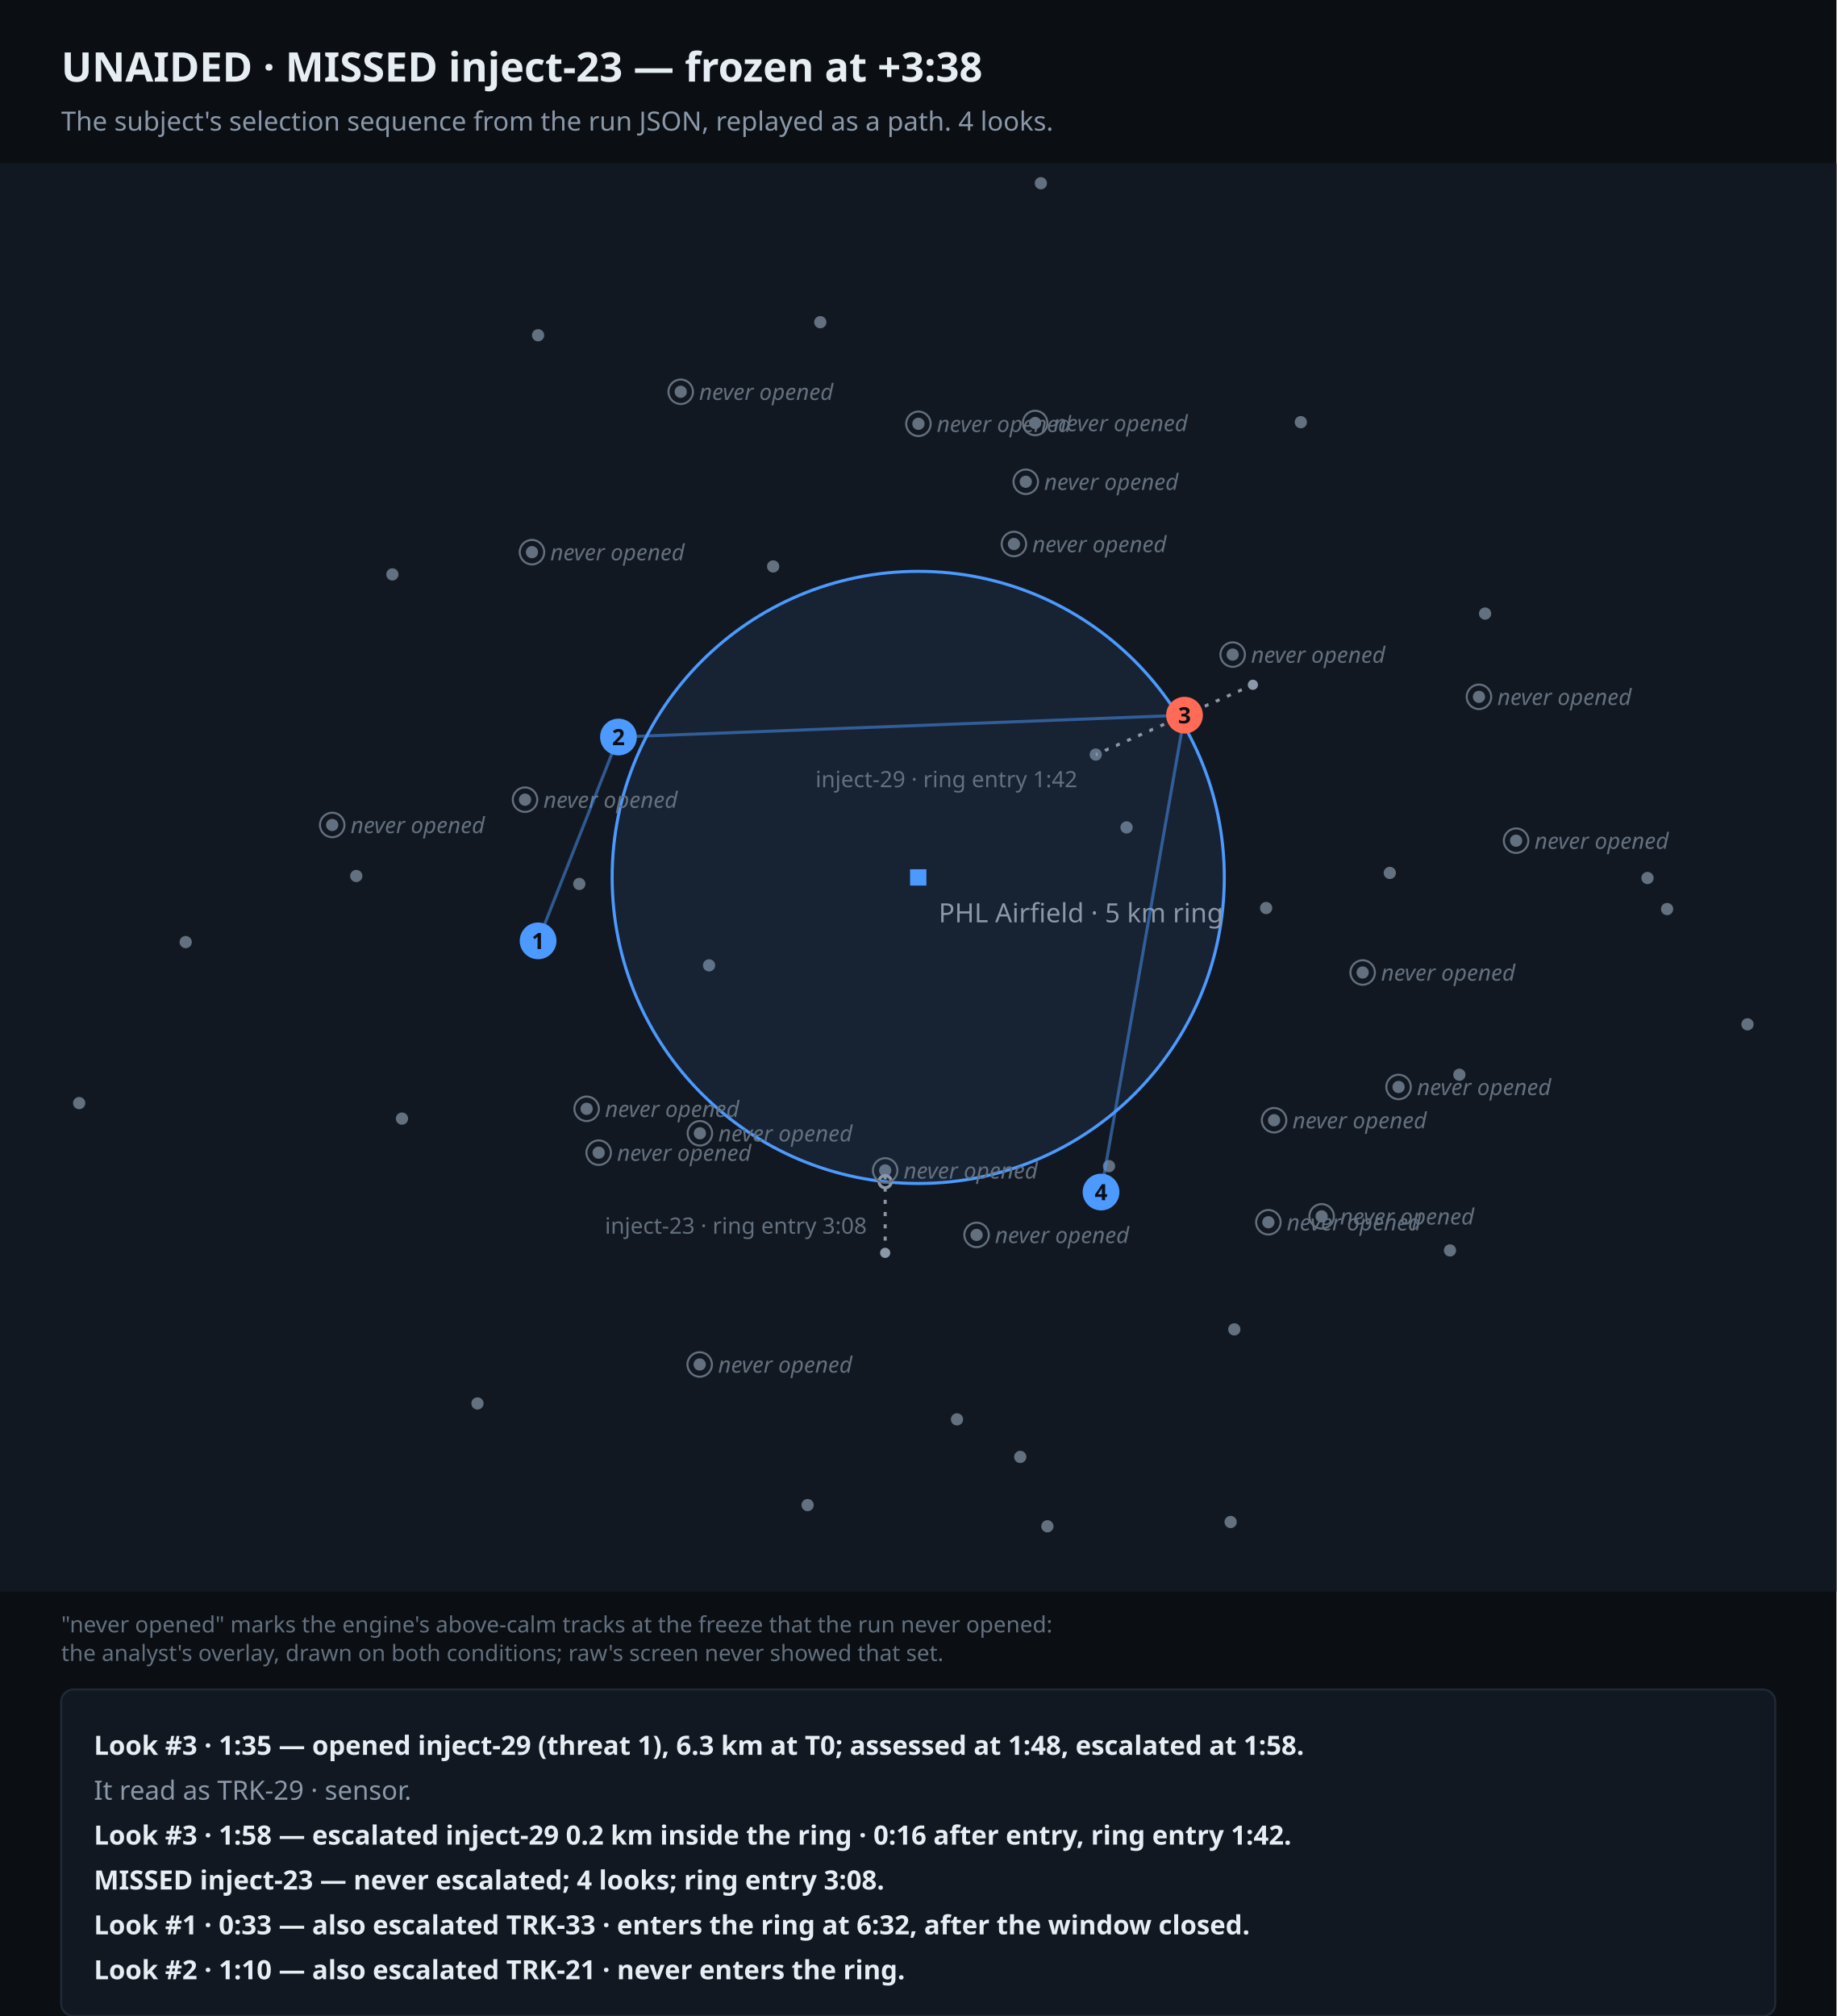
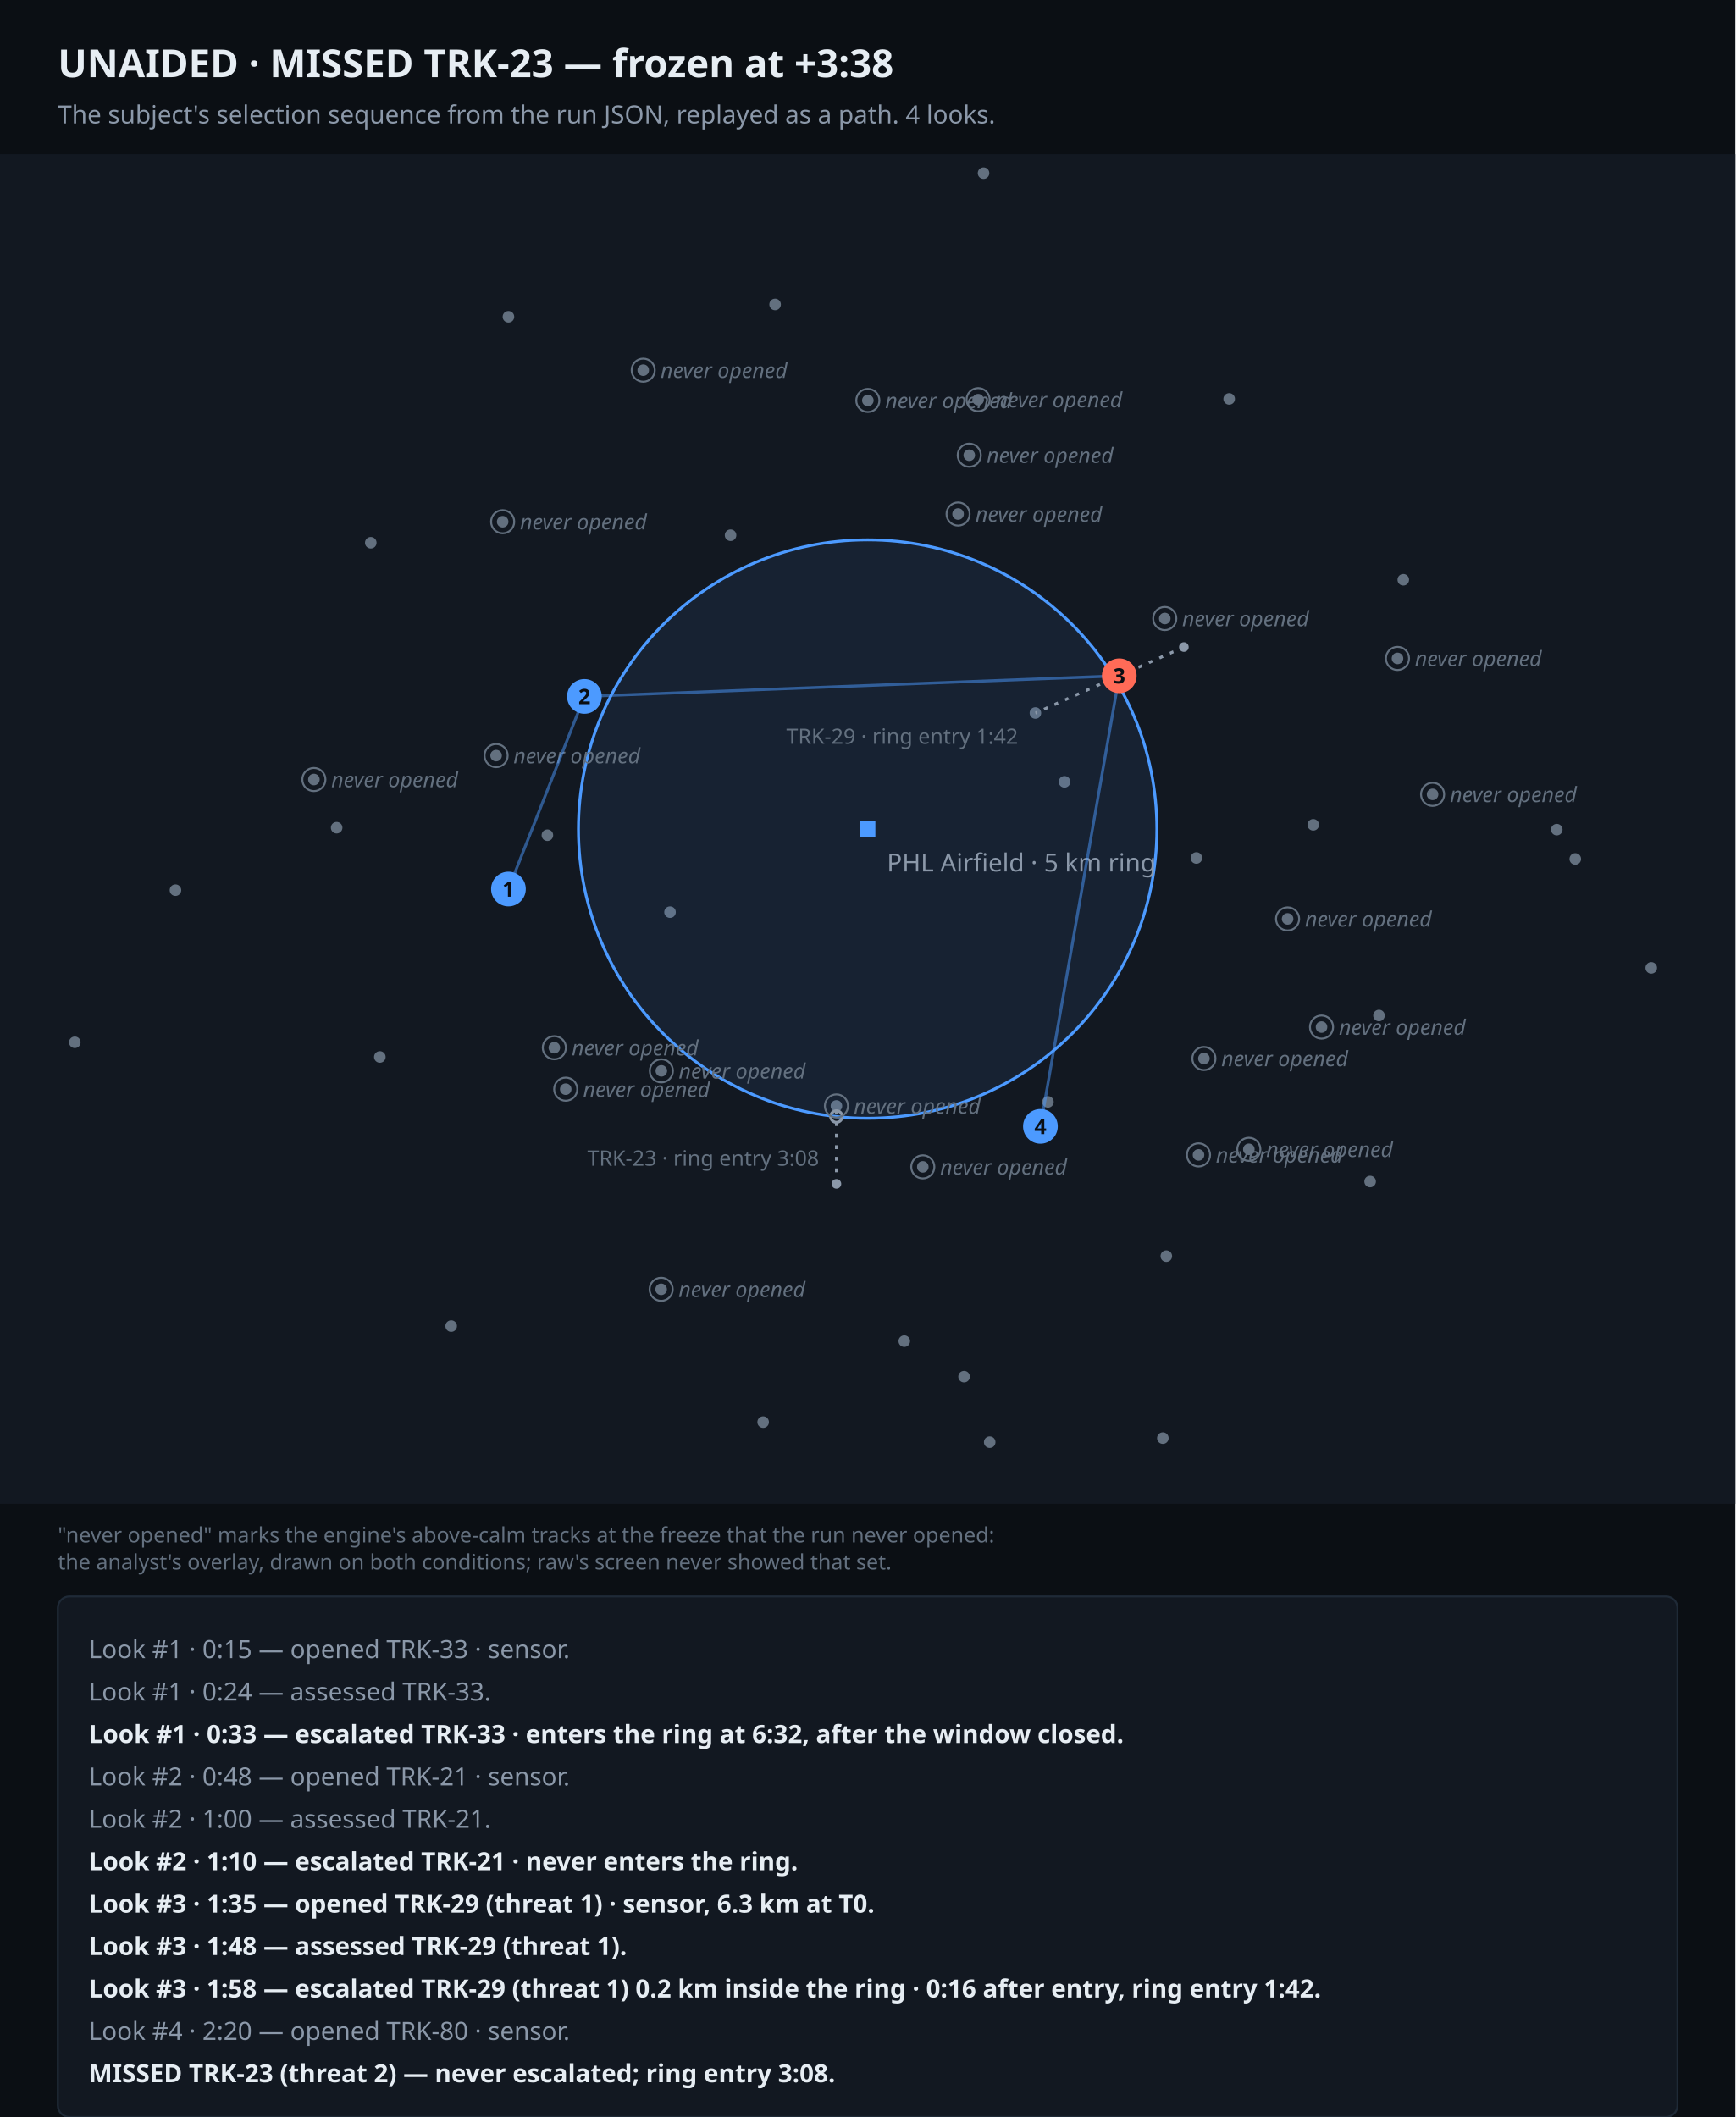
- <svg xmlns="http://www.w3.org/2000/svg" width="900" height="988" viewBox="0 0 900 988" data-subject="S06" data-scenario="03b" data-mode="raw" data-run="1">
-   <rect width="900" height="988" fill="#0b0f14" />
-   <text x="30" y="40" font-family="system-ui, sans-serif" class="title" font-size="20" font-weight="700" fill="#e6edf3">UNAIDED · MISSED inject-23 — frozen at +3:38</text>
+ <svg xmlns="http://www.w3.org/2000/svg" width="900" height="1098" viewBox="0 0 900 1098" data-subject="S06" data-scenario="03b" data-mode="raw" data-run="1">
+   <rect width="900" height="1098" fill="#0b0f14" />
+   <text x="30" y="40" font-family="system-ui, sans-serif" class="title" font-size="20" font-weight="700" fill="#e6edf3">UNAIDED · MISSED TRK-23 — frozen at +3:38</text>
  <text x="30" y="64" font-family="system-ui, sans-serif" class="subtitle" font-size="13" fill="#8b98a9">The subject's selection sequence from the run JSON, replayed as a path. 4 looks.</text>
  <defs>
    <clipPath id="panel">
      <rect x="0" y="0" width="900" height="700" />
    </clipPath>
  </defs>
  <g class="map" transform="translate(0 80)" clip-path="url(#panel)">
    <rect width="900" height="700" fill="#121821" />
    <circle class="track" data-id="adsb-a3a178" cx="552.1" cy="325.5" r="3" fill="#63707f" />
    <circle class="track" data-id="adsb-a57cb7" cx="513.3" cy="668" r="3" fill="#63707f" />
    <circle class="track" data-id="adsb-a7c7f2" cx="817" cy="365.5" r="3" fill="#63707f" />
    <circle class="track" data-id="adsb-a895b0" cx="603.1" cy="665.9" r="3" fill="#63707f" />
    <circle class="track" data-id="adsb-a97c9a" cx="347.5" cy="393.1" r="3" fill="#63707f" />
    <circle class="track" data-id="inject-124" cx="378.9" cy="197.6" r="3" fill="#63707f" />
    <circle class="track" data-id="inject-125" cx="620.5" cy="365" r="3" fill="#63707f" />
    <circle class="track" data-id="inject-127" cx="604.9" cy="571.5" r="3" fill="#63707f" />
    <circle class="track" data-id="inject-128" cx="500" cy="634" r="3" fill="#63707f" />
    <circle class="track" data-id="inject-129" cx="395.8" cy="657.6" r="3" fill="#63707f" />
    <circle class="track" data-id="inject-13" cx="496.9" cy="186.6" r="3" fill="#63707f" />
    <circle class="track" data-id="inject-130" cx="234" cy="607.8" r="3" fill="#63707f" />
    <circle class="track" data-id="inject-131" cx="197" cy="468.2" r="3" fill="#63707f" />
    <circle class="track" data-id="inject-132" cx="91" cy="381.7" r="3" fill="#63707f" />
    <circle class="track" data-id="inject-133" cx="192.3" cy="201.5" r="3" fill="#63707f" />
    <circle class="track" data-id="inject-134" cx="263.7" cy="84.3" r="3" fill="#63707f" />
    <circle class="track" data-id="inject-135" cx="402" cy="77.9" r="3" fill="#63707f" />
    <circle class="track" data-id="inject-136" cx="510.1" cy="9.8" r="3" fill="#63707f" />
    <circle class="track" data-id="inject-137" cx="637.5" cy="126.9" r="3" fill="#63707f" />
    <circle class="track" data-id="inject-138" cx="727.8" cy="220.7" r="3" fill="#63707f" />
    <circle class="track" data-id="inject-139" cx="807.4" cy="350.3" r="3" fill="#63707f" />
    <circle class="track" data-id="inject-140" cx="715.2" cy="446.7" r="3" fill="#63707f" />
    <circle class="track" data-id="inject-141" cx="710.6" cy="532.8" r="3" fill="#63707f" />
    <circle class="track" data-id="inject-142" cx="681.1" cy="347.8" r="3" fill="#63707f" />
    <circle class="track" data-id="inject-143" cx="38.8" cy="460.6" r="3" fill="#63707f" />
    <circle class="track" data-id="inject-144" cx="478.6" cy="525.2" r="3" fill="#63707f" />
    <circle class="track" data-id="inject-145" cx="174.6" cy="349.3" r="3" fill="#63707f" />
    <circle class="track" data-id="inject-146" cx="856.4" cy="422" r="3" fill="#63707f" />
    <circle class="track" data-id="inject-147" cx="469" cy="615.6" r="3" fill="#63707f" />
    <circle class="track" data-id="inject-19" cx="685.4" cy="452.7" r="3" fill="#63707f" />
    <circle class="track" data-id="inject-21" cx="303.2" cy="281" r="3" fill="#63707f" />
    <circle class="track" data-id="inject-23" cx="433.8" cy="493.6" r="3" fill="#63707f" />
    <circle class="track" data-id="inject-24" cx="333.6" cy="112" r="3" fill="#63707f" />
    <circle class="track" data-id="inject-26" cx="287.5" cy="463.4" r="3" fill="#63707f" />
    <circle class="track" data-id="inject-27" cx="743" cy="332" r="3" fill="#63707f" />
    <circle class="track" data-id="inject-29" cx="537" cy="289.8" r="3" fill="#63707f" />
    <circle class="track" data-id="inject-33" cx="283.9" cy="353.2" r="3" fill="#63707f" />
    <circle class="track" data-id="inject-37" cx="624.4" cy="469" r="3" fill="#63707f" />
    <circle class="track" data-id="inject-49" cx="647.7" cy="516.1" r="3" fill="#63707f" />
    <circle class="track" data-id="inject-51" cx="450.1" cy="127.7" r="3" fill="#63707f" />
    <circle class="track" data-id="inject-68" cx="724.8" cy="261.5" r="3" fill="#63707f" />
    <circle class="track" data-id="inject-70" cx="342.9" cy="588.7" r="3" fill="#63707f" />
    <circle class="track" data-id="inject-73" cx="293.4" cy="484.9" r="3" fill="#63707f" />
    <circle class="track" data-id="inject-79" cx="502.7" cy="156.1" r="3" fill="#63707f" />
    <circle class="track" data-id="inject-80" cx="543.5" cy="491.5" r="3" fill="#63707f" />
    <circle class="track" data-id="inject-82" cx="257.3" cy="311.9" r="3" fill="#63707f" />
    <circle class="track" data-id="inject-83" cx="507.3" cy="127.3" r="3" fill="#63707f" />
    <circle class="track" data-id="inject-87" cx="162.8" cy="324.3" r="3" fill="#63707f" />
    <circle class="track" data-id="inject-89" cx="260.7" cy="190.6" r="3" fill="#63707f" />
    <circle class="track" data-id="inject-95" cx="343" cy="475.4" r="3" fill="#63707f" />
    <circle class="track" data-id="inject-96" cx="667.8" cy="396.6" r="3" fill="#63707f" />
    <circle class="track" data-id="inject-98" cx="621.6" cy="519" r="3" fill="#63707f" />
    <circle class="track" data-id="inject-99" cx="604.1" cy="240.8" r="3" fill="#63707f" />
    <circle class="ring" cx="450" cy="350" r="150" fill="#4c9aff" fill-opacity="0.08" stroke="#4c9aff" stroke-width="1.5" />
    <rect x="446" y="346" width="8" height="8" fill="#4c9aff" />
    <text x="460" y="372" font-family="system-ui, sans-serif" font-size="13" fill="#8b98a9">PHL Airfield · 5 km ring</text>
    <polyline points="614,255.6 613.7,255.8 613.3,255.9 613,256.1 612.6,256.3 612.2,256.4 611.9,256.6 611.6,256.7 611.2,256.9 610.8,257 610.5,257.2 610.1,257.4 609.8,257.5 609.4,257.7 609.1,257.8 608.7,258 608.4,258.1 608,258.3 607.7,258.4 607.3,258.6 606.9,258.8 606.6,258.9 606.2,259.1 605.9,259.2 605.5,259.4 605.2,259.5 604.8,259.7 604.5,259.9 604.1,260 603.8,260.2 603.4,260.3 603.1,260.5 602.7,260.6 602.3,260.8 602,261 601.7,261.1 601.3,261.3 600.9,261.4 600.6,261.6 600.2,261.7 599.9,261.9 599.5,262.1 599.2,262.2 598.8,262.4 598.5,262.5 598.1,262.7 597.8,262.8 597.4,263 597.1,263.1 596.7,263.3 596.4,263.5 596,263.6 595.7,263.8 595.3,263.9 594.9,264.1 594.6,264.2 594.2,264.4 593.9,264.6 593.5,264.7 593.2,264.9 592.8,265 592.5,265.2 592.1,265.3 591.8,265.5 591.4,265.7 591,265.8 590.7,266 590.4,266.1 590,266.3 589.6,266.4 589.3,266.6 588.9,266.7 588.6,266.9 588.2,267.1 587.9,267.2 587.5,267.4 587.2,267.5 586.8,267.7 586.5,267.8 586.1,268 585.8,268.2 585.4,268.3 585,268.5 584.7,268.6 584.4,268.8 584,268.9 583.6,269.1 583.3,269.3 582.9,269.4 582.6,269.6 582.2,269.7 581.9,269.9 581.5,270 581.2,270.2 580.8,270.4 580.5,270.5 580.1,270.7 579.8,270.9 579.4,271 579.1,271.2 578.7,271.3 578.3,271.5 578,271.6 577.6,271.8 577.3,271.9 576.9,272.1 576.6,272.3 576.2,272.4 575.9,272.6 575.5,272.7 575.2,272.9 574.8,273 574.5,273.2 574.1,273.4 573.7,273.5 573.4,273.7 573.1,273.8 572.7,274 572.3,274.1 572,274.3 571.6,274.5 571.3,274.6 570.9,274.8 570.6,274.9 570.2,275.1 569.9,275.2 569.5,275.4 569.2,275.6 568.8,275.7 568.5,275.9 568.1,276 567.7,276.2 567.4,276.3 567.1,276.5 566.7,276.6 566.3,276.8 566,277 565.6,277.1 565.3,277.3 564.9,277.4 564.6,277.6 564.2,277.7 563.9,277.9 563.5,278.1 563.2,278.2 562.8,278.4 562.5,278.5 562.1,278.7 561.7,278.8 561.4,279 561,279.2 560.7,279.3 560.3,279.5 560,279.6 559.6,279.8 559.3,279.9 558.9,280.1 558.6,280.2 558.2,280.4 557.9,280.6 557.5,280.7 557.2,280.9 556.8,281 556.4,281.2 556.1,281.3 555.8,281.5 555.4,281.7 555,281.8 554.7,282 554.3,282.1 554,282.3 553.6,282.4 553.3,282.6 552.9,282.8 552.6,282.9 552.2,283.1 551.9,283.2 551.5,283.4 551.2,283.5 550.8,283.7 550.4,283.9 550.1,284 549.8,284.2 549.4,284.3 549,284.5 548.7,284.6 548.3,284.8 548,284.9 547.6,285.1 547.3,285.3 546.9,285.4 546.6,285.6 546.2,285.7 545.9,285.9 545.5,286 545.2,286.2 544.8,286.4 544.4,286.5 544.1,286.7 543.7,286.8 543.4,287 543,287.1 542.7,287.3 542.3,287.5 542,287.6 541.6,287.8 541.3,288 540.9,288.1 540.6,288.3 540.2,288.4 539.9,288.6 539.5,288.7 539.1,288.9 538.8,289.1 538.5,289.2 538.1,289.4 537.7,289.5 537.4,289.7 537,289.8" fill="none" class="trail" data-id="inject-29" stroke="#8b98a9" stroke-width="1.5" stroke-dasharray="2 4" />
    <circle class="trail-first" data-id="inject-29" cx="614" cy="255.6" r="2.5" fill="#8b98a9" />
    <circle class="entry" data-id="inject-29" cx="578" cy="271.6" r="3" fill="none" stroke="#8b98a9" stroke-width="1.5" />
    <polyline points="433.8,534 433.8,533.8 433.8,533.6 433.8,533.4 433.8,533.3 433.8,533.1 433.8,532.9 433.8,532.7 433.8,532.5 433.8,532.3 433.8,532.1 433.8,532 433.8,531.8 433.8,531.6 433.8,531.4 433.8,531.2 433.8,531 433.8,530.9 433.8,530.7 433.8,530.5 433.8,530.3 433.8,530.1 433.8,529.9 433.8,529.7 433.8,529.6 433.8,529.4 433.8,529.2 433.8,529 433.8,528.8 433.8,528.6 433.8,528.4 433.8,528.3 433.8,528.1 433.8,527.9 433.8,527.7 433.8,527.5 433.8,527.3 433.8,527.2 433.8,527 433.8,526.8 433.8,526.6 433.8,526.4 433.8,526.2 433.8,526 433.8,525.9 433.8,525.7 433.8,525.5 433.8,525.3 433.8,525.1 433.8,524.9 433.8,524.7 433.8,524.6 433.8,524.4 433.8,524.2 433.8,524 433.8,523.8 433.8,523.6 433.8,523.4 433.8,523.3 433.8,523.1 433.8,522.9 433.8,522.7 433.8,522.5 433.8,522.3 433.8,522.2 433.8,522 433.8,521.8 433.8,521.6 433.8,521.4 433.8,521.2 433.8,521 433.8,520.9 433.8,520.7 433.8,520.5 433.8,520.3 433.8,520.1 433.8,519.9 433.8,519.7 433.8,519.6 433.8,519.4 433.8,519.2 433.8,519 433.8,518.8 433.8,518.6 433.8,518.4 433.8,518.2 433.8,518 433.8,517.9 433.8,517.7 433.8,517.5 433.8,517.3 433.8,517.1 433.8,516.9 433.8,516.8 433.8,516.6 433.8,516.4 433.8,516.2 433.8,516 433.8,515.8 433.8,515.6 433.8,515.5 433.8,515.3 433.8,515.1 433.8,514.9 433.8,514.7 433.8,514.5 433.8,514.3 433.8,514.2 433.8,514 433.8,513.8 433.8,513.6 433.8,513.4 433.8,513.2 433.8,513.1 433.8,512.9 433.8,512.7 433.8,512.5 433.8,512.3 433.8,512.1 433.8,511.9 433.8,511.8 433.8,511.6 433.8,511.4 433.8,511.2 433.8,511 433.8,510.8 433.8,510.6 433.8,510.5 433.8,510.3 433.8,510.1 433.8,509.9 433.8,509.7 433.8,509.5 433.8,509.4 433.8,509.2 433.8,509 433.8,508.8 433.8,508.6 433.8,508.4 433.8,508.2 433.8,508.1 433.8,507.9 433.8,507.7 433.8,507.5 433.8,507.3 433.8,507.1 433.8,506.9 433.8,506.8 433.8,506.6 433.8,506.4 433.8,506.2 433.8,506 433.8,505.8 433.8,505.7 433.8,505.5 433.8,505.3 433.8,505.1 433.8,504.9 433.8,504.7 433.8,504.5 433.8,504.4 433.8,504.2 433.8,504 433.8,503.8 433.8,503.6 433.8,503.4 433.8,503.2 433.8,503.1 433.8,502.9 433.8,502.7 433.8,502.5 433.8,502.3 433.8,502.1 433.8,501.9 433.8,501.8 433.8,501.6 433.8,501.4 433.8,501.2 433.8,501 433.8,500.8 433.8,500.6 433.8,500.4 433.8,500.3 433.8,500.1 433.8,499.9 433.8,499.7 433.8,499.5 433.8,499.3 433.8,499.1 433.8,499 433.8,498.8 433.8,498.6 433.8,498.4 433.8,498.2 433.8,498 433.8,497.8 433.8,497.7 433.8,497.5 433.8,497.3 433.8,497.1 433.8,496.9 433.8,496.7 433.8,496.5 433.8,496.4 433.8,496.2 433.8,496 433.8,495.8 433.8,495.6 433.8,495.4 433.8,495.3 433.8,495.1 433.8,494.9 433.8,494.7 433.8,494.5 433.8,494.3 433.8,494.1 433.8,494 433.8,493.8 433.8,493.6" fill="none" class="trail" data-id="inject-23" stroke="#8b98a9" stroke-width="1.5" stroke-dasharray="2 4" />
    <circle class="trail-first" data-id="inject-23" cx="433.8" cy="534" r="2.5" fill="#8b98a9" />
    <circle class="entry" data-id="inject-23" cx="433.8" cy="499.1" r="3" fill="none" stroke="#8b98a9" stroke-width="1.5" />
    <circle class="never-opened" data-id="inject-23" cx="433.8" cy="493.6" r="6" fill="none" stroke="#63707f" stroke-width="1" />
    <text x="442.8" y="497.6" font-family="system-ui, sans-serif" font-size="11" font-style="italic" fill="#63707f">never opened</text>
    <circle class="never-opened" data-id="inject-95" cx="343" cy="475.4" r="6" fill="none" stroke="#63707f" stroke-width="1" />
    <text x="352" y="479.4" font-family="system-ui, sans-serif" font-size="11" font-style="italic" fill="#63707f">never opened</text>
    <circle class="never-opened" data-id="inject-13" cx="496.9" cy="186.6" r="6" fill="none" stroke="#63707f" stroke-width="1" />
    <text x="505.9" y="190.6" font-family="system-ui, sans-serif" font-size="11" font-style="italic" fill="#63707f">never opened</text>
    <circle class="never-opened" data-id="inject-96" cx="667.8" cy="396.6" r="6" fill="none" stroke="#63707f" stroke-width="1" />
    <text x="676.8" y="400.6" font-family="system-ui, sans-serif" font-size="11" font-style="italic" fill="#63707f">never opened</text>
    <circle class="never-opened" data-id="inject-73" cx="293.4" cy="484.9" r="6" fill="none" stroke="#63707f" stroke-width="1" />
    <text x="302.4" y="488.9" font-family="system-ui, sans-serif" font-size="11" font-style="italic" fill="#63707f">never opened</text>
    <circle class="never-opened" data-id="inject-89" cx="260.7" cy="190.6" r="6" fill="none" stroke="#63707f" stroke-width="1" />
    <text x="269.7" y="194.6" font-family="system-ui, sans-serif" font-size="11" font-style="italic" fill="#63707f">never opened</text>
    <circle class="never-opened" data-id="inject-26" cx="287.5" cy="463.4" r="6" fill="none" stroke="#63707f" stroke-width="1" />
    <text x="296.5" y="467.4" font-family="system-ui, sans-serif" font-size="11" font-style="italic" fill="#63707f">never opened</text>
    <circle class="never-opened" data-id="inject-51" cx="450.1" cy="127.7" r="6" fill="none" stroke="#63707f" stroke-width="1" />
    <text x="459.1" y="131.7" font-family="system-ui, sans-serif" font-size="11" font-style="italic" fill="#63707f">never opened</text>
    <circle class="never-opened" data-id="inject-83" cx="507.3" cy="127.3" r="6" fill="none" stroke="#63707f" stroke-width="1" />
    <text x="516.3" y="131.3" font-family="system-ui, sans-serif" font-size="11" font-style="italic" fill="#63707f">never opened</text>
    <circle class="never-opened" data-id="inject-49" cx="647.7" cy="516.1" r="6" fill="none" stroke="#63707f" stroke-width="1" />
    <text x="656.7" y="520.1" font-family="system-ui, sans-serif" font-size="11" font-style="italic" fill="#63707f">never opened</text>
    <circle class="never-opened" data-id="inject-70" cx="342.9" cy="588.7" r="6" fill="none" stroke="#63707f" stroke-width="1" />
    <text x="351.9" y="592.7" font-family="system-ui, sans-serif" font-size="11" font-style="italic" fill="#63707f">never opened</text>
    <circle class="never-opened" data-id="inject-87" cx="162.8" cy="324.3" r="6" fill="none" stroke="#63707f" stroke-width="1" />
    <text x="171.8" y="328.3" font-family="system-ui, sans-serif" font-size="11" font-style="italic" fill="#63707f">never opened</text>
    <circle class="never-opened" data-id="inject-27" cx="743" cy="332" r="6" fill="none" stroke="#63707f" stroke-width="1" />
    <text x="752" y="336" font-family="system-ui, sans-serif" font-size="11" font-style="italic" fill="#63707f">never opened</text>
    <circle class="never-opened" data-id="inject-19" cx="685.4" cy="452.7" r="6" fill="none" stroke="#63707f" stroke-width="1" />
    <text x="694.4" y="456.7" font-family="system-ui, sans-serif" font-size="11" font-style="italic" fill="#63707f">never opened</text>
    <circle class="never-opened" data-id="inject-99" cx="604.1" cy="240.8" r="6" fill="none" stroke="#63707f" stroke-width="1" />
    <text x="613.1" y="244.8" font-family="system-ui, sans-serif" font-size="11" font-style="italic" fill="#63707f">never opened</text>
    <circle class="never-opened" data-id="inject-144" cx="478.6" cy="525.2" r="6" fill="none" stroke="#63707f" stroke-width="1" />
    <text x="487.6" y="529.2" font-family="system-ui, sans-serif" font-size="11" font-style="italic" fill="#63707f">never opened</text>
    <circle class="never-opened" data-id="inject-82" cx="257.3" cy="311.9" r="6" fill="none" stroke="#63707f" stroke-width="1" />
    <text x="266.3" y="315.9" font-family="system-ui, sans-serif" font-size="11" font-style="italic" fill="#63707f">never opened</text>
    <circle class="never-opened" data-id="inject-79" cx="502.7" cy="156.1" r="6" fill="none" stroke="#63707f" stroke-width="1" />
    <text x="511.7" y="160.1" font-family="system-ui, sans-serif" font-size="11" font-style="italic" fill="#63707f">never opened</text>
    <circle class="never-opened" data-id="inject-37" cx="624.4" cy="469" r="6" fill="none" stroke="#63707f" stroke-width="1" />
    <text x="633.4" y="473" font-family="system-ui, sans-serif" font-size="11" font-style="italic" fill="#63707f">never opened</text>
    <circle class="never-opened" data-id="inject-98" cx="621.6" cy="519" r="6" fill="none" stroke="#63707f" stroke-width="1" />
    <text x="630.6" y="523" font-family="system-ui, sans-serif" font-size="11" font-style="italic" fill="#63707f">never opened</text>
    <circle class="never-opened" data-id="inject-24" cx="333.6" cy="112" r="6" fill="none" stroke="#63707f" stroke-width="1" />
    <text x="342.6" y="116" font-family="system-ui, sans-serif" font-size="11" font-style="italic" fill="#63707f">never opened</text>
    <circle class="never-opened" data-id="inject-68" cx="724.8" cy="261.5" r="6" fill="none" stroke="#63707f" stroke-width="1" />
    <text x="733.8" y="265.5" font-family="system-ui, sans-serif" font-size="11" font-style="italic" fill="#63707f">never opened</text>
    <polyline points="263.7,381.1 303.1,281.2 580.5,270.5 539.6,504.2" fill="none" class="path" stroke="#4c9aff" stroke-opacity="0.5" stroke-width="1.5" />
    <circle class="hop" data-k="1" data-id="inject-33" data-t="15" cx="263.7" cy="381.1" r="9" fill="#4c9aff" />
    <text x="263.7" y="385.1" font-family="system-ui, sans-serif" font-size="11" font-weight="700" text-anchor="middle" fill="#0b0f14">1</text>
    <circle class="hop" data-k="2" data-id="inject-21" data-t="48" cx="303.1" cy="281.2" r="9" fill="#4c9aff" />
    <text x="303.1" y="285.2" font-family="system-ui, sans-serif" font-size="11" font-weight="700" text-anchor="middle" fill="#0b0f14">2</text>
    <circle class="hop" data-k="3" data-id="inject-29" data-t="95" cx="580.5" cy="270.5" r="9" fill="#ff6b57" />
    <text x="580.5" y="274.5" font-family="system-ui, sans-serif" font-size="11" font-weight="700" text-anchor="middle" fill="#0b0f14">3</text>
    <circle class="hop" data-k="4" data-id="inject-80" data-t="140" cx="539.6" cy="504.2" r="9" fill="#4c9aff" />
    <text x="539.6" y="508.2" font-family="system-ui, sans-serif" font-size="11" font-weight="700" text-anchor="middle" fill="#0b0f14">4</text>
-     <text x="528" y="305.8" font-family="system-ui, sans-serif" class="threat-label" data-id="inject-29" font-size="11" text-anchor="end" fill="#63707f">inject-29 · ring entry 1:42</text>
-     <text x="424.8" y="524.6" font-family="system-ui, sans-serif" class="threat-label" data-id="inject-23" font-size="11" text-anchor="end" fill="#63707f">inject-23 · ring entry 3:08</text>
+     <text x="528" y="305.8" font-family="system-ui, sans-serif" class="threat-label" data-id="inject-29" font-size="11" text-anchor="end" fill="#63707f">TRK-29 · ring entry 1:42</text>
+     <text x="424.8" y="524.6" font-family="system-ui, sans-serif" class="threat-label" data-id="inject-23" font-size="11" text-anchor="end" fill="#63707f">TRK-23 · ring entry 3:08</text>
  </g>
  <text x="30" y="800" font-family="system-ui, sans-serif" class="footnote" font-size="11" fill="#63707f">"never opened" marks the engine's above-calm tracks at the freeze that the run never opened:</text>
  <text x="30" y="814" font-family="system-ui, sans-serif" class="footnote" font-size="11" fill="#63707f">the analyst's overlay, drawn on both conditions; raw's screen never showed that set.</text>
-   <rect x="30" y="828" width="840" height="160" rx="6" fill="#121821" stroke="#1f2a37" />
-   <text x="46" y="860" font-family="system-ui, sans-serif" class="caption" font-size="13" font-weight="600" fill="#e6edf3">Look #3 · 1:35 — opened inject-29 (threat 1), 6.3 km at T0; assessed at 1:48, escalated at 1:58.</text>
-   <text x="46" y="882" font-family="system-ui, sans-serif" class="caption" font-size="13" fill="#8b98a9">It read as TRK-29 · sensor.</text>
-   <text x="46" y="904" font-family="system-ui, sans-serif" class="caption" font-size="13" font-weight="600" fill="#e6edf3">Look #3 · 1:58 — escalated inject-29 0.2 km inside the ring · 0:16 after entry, ring entry 1:42.</text>
-   <text x="46" y="926" font-family="system-ui, sans-serif" class="caption" font-size="13" font-weight="600" fill="#e6edf3">MISSED inject-23 — never escalated; 4 looks; ring entry 3:08.</text>
-   <text x="46" y="948" font-family="system-ui, sans-serif" class="caption" font-size="13" font-weight="600" fill="#e6edf3">Look #1 · 0:33 — also escalated TRK-33 · enters the ring at 6:32, after the window closed.</text>
-   <text x="46" y="970" font-family="system-ui, sans-serif" class="caption" font-size="13" font-weight="600" fill="#e6edf3">Look #2 · 1:10 — also escalated TRK-21 · never enters the ring.</text>
+   <rect x="30" y="828" width="840" height="270" rx="6" fill="#121821" stroke="#1f2a37" />
+   <text x="46" y="860" font-family="system-ui, sans-serif" class="caption" font-size="13" fill="#8b98a9">Look #1 · 0:15 — opened TRK-33 · sensor.</text>
+   <text x="46" y="882" font-family="system-ui, sans-serif" class="caption" font-size="13" fill="#8b98a9">Look #1 · 0:24 — assessed TRK-33.</text>
+   <text x="46" y="904" font-family="system-ui, sans-serif" class="caption" font-size="13" font-weight="600" fill="#e6edf3">Look #1 · 0:33 — escalated TRK-33 · enters the ring at 6:32, after the window closed.</text>
+   <text x="46" y="926" font-family="system-ui, sans-serif" class="caption" font-size="13" fill="#8b98a9">Look #2 · 0:48 — opened TRK-21 · sensor.</text>
+   <text x="46" y="948" font-family="system-ui, sans-serif" class="caption" font-size="13" fill="#8b98a9">Look #2 · 1:00 — assessed TRK-21.</text>
+   <text x="46" y="970" font-family="system-ui, sans-serif" class="caption" font-size="13" font-weight="600" fill="#e6edf3">Look #2 · 1:10 — escalated TRK-21 · never enters the ring.</text>
+   <text x="46" y="992" font-family="system-ui, sans-serif" class="caption" font-size="13" font-weight="600" fill="#e6edf3">Look #3 · 1:35 — opened TRK-29 (threat 1) · sensor, 6.3 km at T0.</text>
+   <text x="46" y="1014" font-family="system-ui, sans-serif" class="caption" font-size="13" font-weight="600" fill="#e6edf3">Look #3 · 1:48 — assessed TRK-29 (threat 1).</text>
+   <text x="46" y="1036" font-family="system-ui, sans-serif" class="caption" font-size="13" font-weight="600" fill="#e6edf3">Look #3 · 1:58 — escalated TRK-29 (threat 1) 0.2 km inside the ring · 0:16 after entry, ring entry 1:42.</text>
+   <text x="46" y="1058" font-family="system-ui, sans-serif" class="caption" font-size="13" fill="#8b98a9">Look #4 · 2:20 — opened TRK-80 · sensor.</text>
+   <text x="46" y="1080" font-family="system-ui, sans-serif" class="caption" font-size="13" font-weight="600" fill="#e6edf3">MISSED TRK-23 (threat 2) — never escalated; ring entry 3:08.</text>
</svg>
